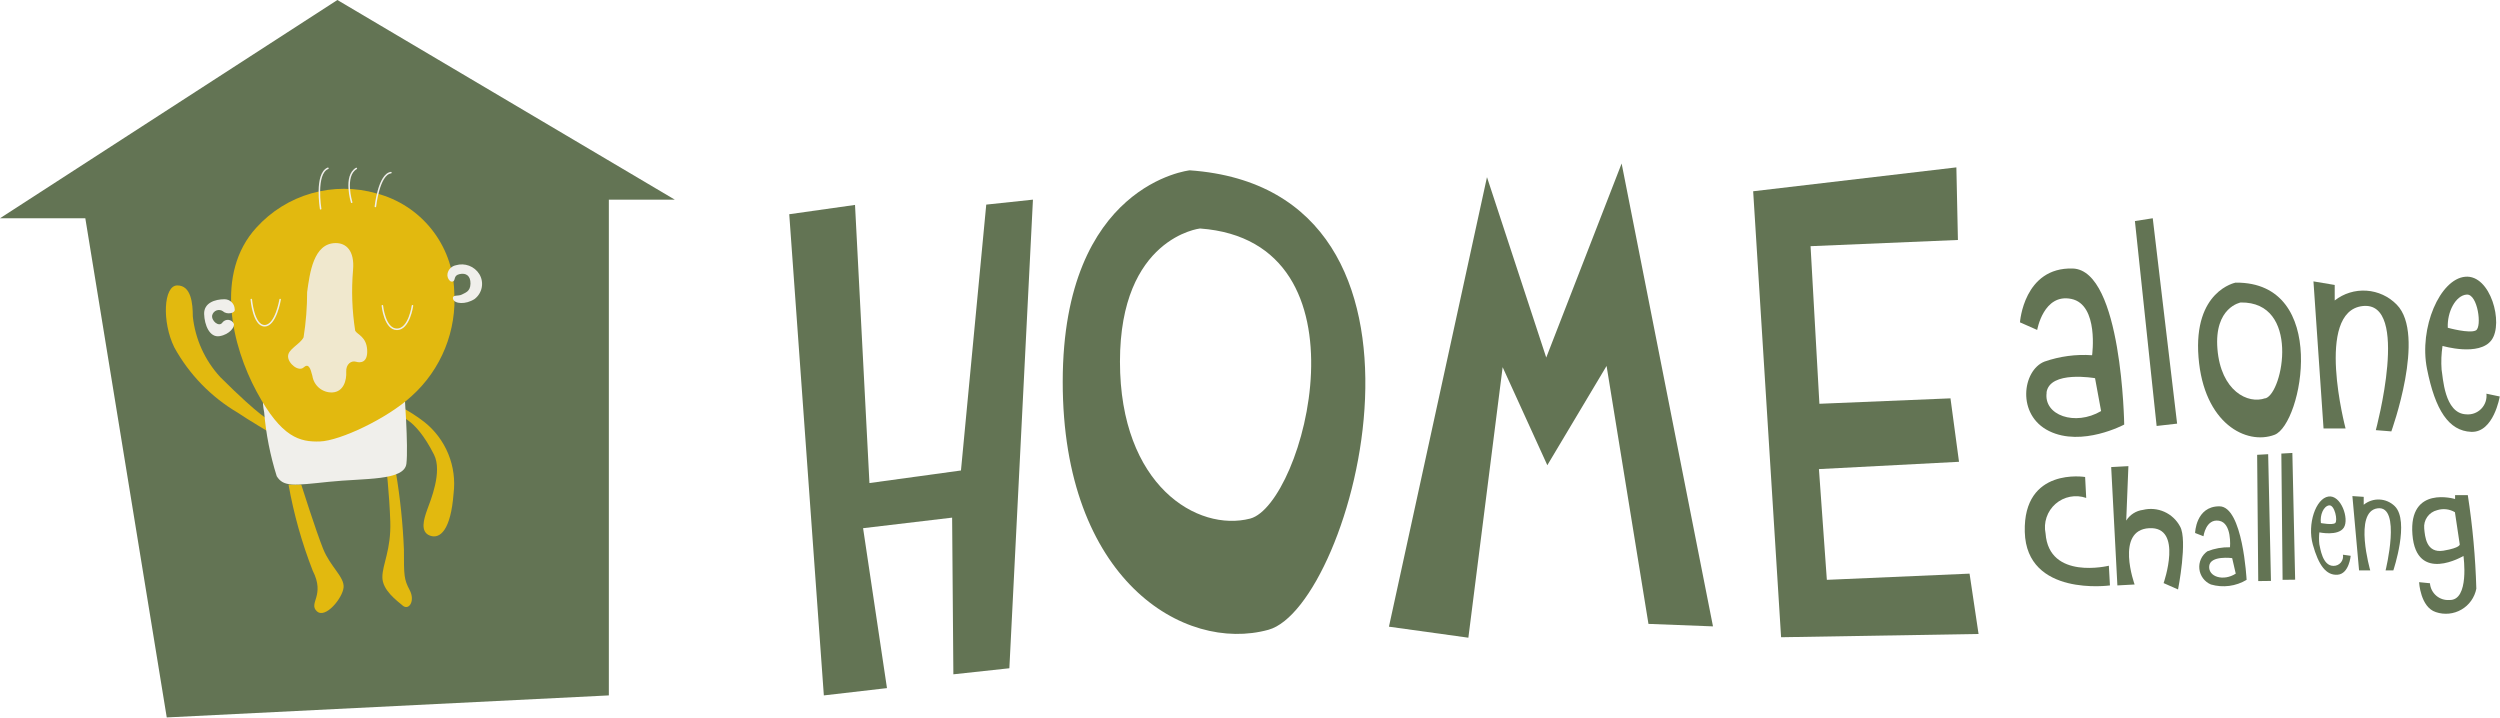
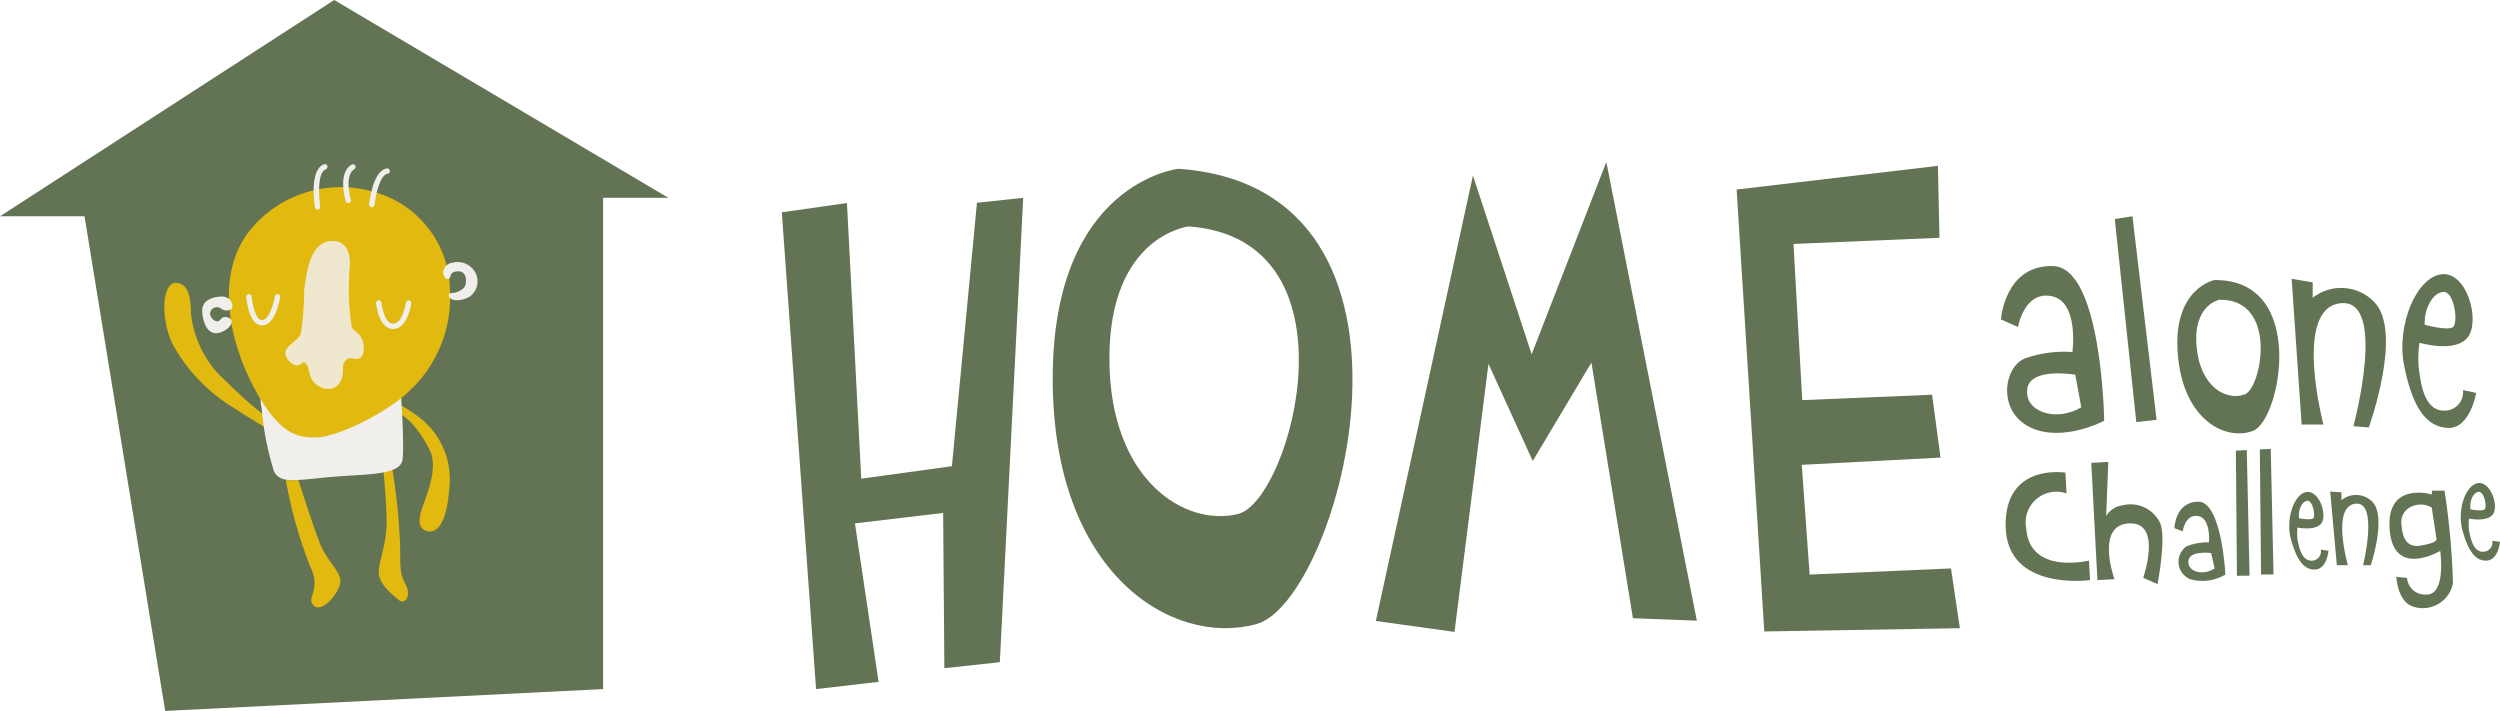
- <svg xmlns="http://www.w3.org/2000/svg" width="568" height="163" viewBox="0 0 568 163" fill="none">
-   <path d="M187.176 157.996L201.52 156.339L196.093 120.004L216.323 117.607L216.605 153.203L229.327 151.828L234.684 45.358L224.076 46.486L218.331 106.893L197.538 109.748L194.26 46.557L179.317 48.671L187.176 157.996Z" fill="#637454" />
-   <path d="M315.568 142.383L337.842 40.248L351.305 81.236L368.433 37.147L389.191 142.312L374.53 141.748L365.014 83.139L351.551 105.695L341.401 83.421L333.613 144.885L315.568 142.383Z" fill="#637454" />
-   <path d="M398.319 43.455L404.663 144.779L449.528 144.039L447.484 130.33L415.06 131.739L413.262 106.576L445.087 104.919L443.149 90.505L413.368 91.738L411.359 55.931L444.84 54.521L444.488 38.028L398.319 43.455Z" fill="#637454" />
-   <path d="M470.955 61.007C459.783 60.654 458.938 73.236 458.938 73.236L462.849 74.963C462.849 74.963 464.294 66.61 470.603 67.914C476.912 69.218 475.325 80.708 475.325 80.708C471.658 80.454 467.978 80.946 464.506 82.153C459.501 84.126 458.092 94.276 465.563 97.942C473.035 101.607 482.621 96.461 482.621 96.461C482.621 96.461 482.127 61.43 470.955 61.007ZM464.964 89.201C465.669 84.091 475.995 85.924 475.995 85.924L477.37 93.395C471.449 96.884 464.259 94.347 464.999 89.201H464.964Z" fill="#637454" />
-   <path d="M504.225 115.034C498.868 115.034 498.727 121.096 498.727 121.096L500.63 121.837C500.63 121.837 501.159 117.819 504.154 118.312C507.15 118.806 506.657 124.339 506.657 124.339C504.897 124.294 503.147 124.606 501.511 125.255C500.878 125.7 500.375 126.307 500.056 127.012C499.736 127.717 499.611 128.495 499.694 129.265C499.776 130.035 500.064 130.768 500.526 131.39C500.988 132.011 501.608 132.497 502.322 132.797C503.673 133.188 505.09 133.296 506.485 133.114C507.88 132.932 509.222 132.464 510.428 131.74C510.428 131.74 509.582 114.999 504.225 115.034ZM501.934 128.603C502.181 126.136 507.15 126.806 507.15 126.806L507.961 130.33C505.177 132.128 501.687 131.07 501.934 128.603Z" fill="#637454" />
-   <path d="M485.052 50.222L489.986 96.778L494.639 96.249L489.105 49.587L485.052 50.222Z" fill="#637454" />
-   <path d="M512.824 103.333L513.071 132.021L515.961 131.986L515.327 103.192L512.824 103.333Z" fill="#637454" />
-   <path d="M518.322 103.052L518.604 131.74L521.458 131.705L520.824 102.911L518.322 103.052Z" fill="#637454" />
-   <path d="M507.925 64.213C507.925 64.213 498.304 66.046 499.502 81.165C500.701 96.285 510.428 101.183 516.772 98.787C523.115 96.39 529.353 64.002 507.925 64.213ZM514.692 90.469C510.71 91.914 504.577 88.813 503.802 79.297C503.027 69.782 509.089 68.724 509.089 68.724C522.622 68.513 518.78 89.201 514.727 90.505L514.692 90.469Z" fill="#637454" />
-   <path d="M525.617 63.932L527.908 97.342H532.913C532.913 97.342 525.864 70.769 536.789 69.535C547.715 68.302 539.785 97.73 539.785 97.73L543.31 98.012C543.31 98.012 551.274 76.055 544.543 69.218C542.724 67.349 540.279 66.218 537.677 66.042C535.074 65.866 532.499 66.659 530.446 68.267V64.742L525.617 63.932Z" fill="#637454" />
-   <path d="M564.914 89.447C564.985 90.074 564.916 90.709 564.71 91.305C564.504 91.901 564.168 92.444 563.725 92.894C563.282 93.343 562.745 93.688 562.152 93.902C561.559 94.117 560.925 94.197 560.297 94.135C555.328 93.923 555.046 85.641 554.729 83.985C554.6 82.185 554.671 80.376 554.94 78.592C554.94 78.592 563.293 81.059 566.077 77.253C568.861 73.447 565.866 62.38 560.121 62.874C554.376 63.367 549.548 74.434 551.416 83.808C553.284 93.183 556.35 97.906 561.46 98.117C566.57 98.329 567.945 90.082 567.945 90.082L564.914 89.447ZM560.438 66.927C562.94 66.751 563.962 74.293 562.517 75.068C561.072 75.843 556.138 74.469 556.138 74.469C555.962 70.839 557.936 67.103 560.438 66.927Z" fill="#637454" />
-   <path d="M534.463 112.708L535.979 129.589H538.516C538.516 129.589 534.675 116.232 540.173 115.492C545.671 114.752 542.005 129.589 542.005 129.589H543.768C543.768 129.589 547.539 118.382 544.085 114.999C543.155 114.087 541.922 113.55 540.621 113.492C539.32 113.433 538.044 113.857 537.036 114.681V112.884L534.463 112.708Z" fill="#637454" />
-   <path d="M532.313 126.03C532.371 126.343 532.358 126.665 532.276 126.972C532.194 127.28 532.045 127.565 531.839 127.808C531.634 128.051 531.376 128.245 531.087 128.376C530.797 128.507 530.482 128.573 530.163 128.568C527.626 128.568 527.168 124.479 526.956 123.669C526.857 122.767 526.857 121.857 526.956 120.955C526.956 120.955 531.256 121.871 532.525 119.863C533.794 117.854 531.855 112.356 529.001 112.814C526.146 113.272 524.172 119.052 525.476 123.739C526.78 128.427 528.507 130.788 531.115 130.577C533.723 130.365 534.076 126.277 534.076 126.277L532.313 126.03ZM529.177 114.823C530.446 114.647 531.186 118.347 530.551 118.841C529.917 119.334 527.309 118.841 527.309 118.841C527.062 116.973 527.908 115.034 529.142 114.823H529.177Z" fill="#637454" />
-   <path d="M473.74 108.373C473.74 108.373 459.643 106.047 460.03 120.85C460.418 135.652 479.379 133.008 479.379 133.008L479.132 128.533C479.132 128.533 465.528 131.881 464.753 121.202C464.502 119.981 464.58 118.715 464.978 117.534C465.376 116.352 466.08 115.297 467.019 114.477C467.957 113.656 469.097 113.1 470.321 112.863C471.545 112.627 472.81 112.719 473.986 113.131L473.74 108.373Z" fill="#637454" />
-   <path d="M479.661 106.118L481.07 133.008L484.982 132.797C484.982 132.797 480.507 120.426 488.295 120.003C496.084 119.581 491.573 132.48 491.573 132.48L494.851 133.925C494.851 133.925 497.071 122.682 495.309 119.616C494.525 118.139 493.271 116.966 491.745 116.283C490.219 115.6 488.509 115.446 486.886 115.845C486.11 115.941 485.366 116.21 484.708 116.631C484.049 117.051 483.493 117.614 483.079 118.277L483.573 105.906L479.661 106.118Z" fill="#637454" />
-   <path d="M560.685 112.496H557.795V113.377C557.795 113.377 547.222 110.17 548.103 121.448C548.984 132.726 559.698 126.311 559.698 126.311C559.698 126.311 561.143 136.497 556.491 136.321C555.402 136.398 554.327 136.041 553.501 135.328C552.676 134.614 552.166 133.603 552.085 132.514L549.618 132.268C549.618 132.268 549.9 137.942 553.424 139.07C554.377 139.395 555.389 139.513 556.391 139.415C557.393 139.317 558.363 139.005 559.234 138.501C560.106 137.997 560.859 137.312 561.444 136.492C562.028 135.672 562.43 134.736 562.623 133.748C562.422 126.63 561.774 119.532 560.685 112.496ZM555.151 125.113C551.204 125.748 550.957 121.871 550.781 120.073C550.686 119.144 550.929 118.212 551.467 117.448C552.004 116.683 552.799 116.139 553.706 115.915C554.376 115.7 555.083 115.63 555.782 115.709C556.481 115.788 557.155 116.014 557.759 116.373L558.852 123.668C558.852 123.668 559.099 124.444 555.151 125.113Z" fill="#637454" />
-   <path d="M270.316 38.697C270.316 38.697 241.487 41.763 241.451 86.698C241.416 131.633 268.941 148.374 288.184 143.087C307.427 137.801 333.436 43.173 270.316 38.697ZM284.061 117.818C272.078 120.919 254.456 110.346 254.456 82.152C254.456 53.957 272.642 51.913 272.642 51.913C312.572 54.838 296.149 114.54 284.061 117.818Z" fill="#637454" />
-   <path d="M138.33 45.358V157.995L37.886 163L19.384 49.587H0L76.654 0L153.308 45.358H138.33Z" fill="#637454" />
-   <path d="M98.61 103.299C100.549 107.175 97.835 113.66 97.06 115.81C96.284 117.96 95.403 120.85 97.694 121.696C99.985 122.541 102.417 120.427 103.051 112.145C103.432 109.087 103.02 105.983 101.853 103.131C100.687 100.279 98.805 97.776 96.39 95.862C94.656 94.523 92.804 93.343 90.857 92.338L90.258 94.453C90.258 94.453 94.135 94.417 98.61 103.299Z" fill="#E2B90F" />
-   <path d="M65.553 110.1C66.743 116.784 68.584 123.335 71.051 129.66C73.941 135.334 70.028 136.99 71.967 138.858C73.905 140.726 77.853 135.863 78.064 133.466C78.275 131.07 75.068 128.814 73.412 124.691C71.755 120.567 68.442 110.1 68.442 110.1H65.553Z" fill="#E2B90F" />
-   <path d="M89.059 106.611L89.94 107.28C90.92 113.11 91.532 118.995 91.773 124.902C91.773 130.787 91.773 131.598 93.077 134.065C94.381 136.532 92.901 138.788 91.491 137.589C90.081 136.391 86.874 134.065 86.874 131.14C86.874 128.215 88.883 124.902 88.672 118.488C88.46 112.073 87.685 105.448 87.685 105.448" fill="#E2B90F" />
-   <path d="M50.045 85.677C46.541 81.872 44.354 77.04 43.807 71.897C43.807 68.901 43.419 64.848 40.282 64.848C37.146 64.848 36.758 73.165 39.613 78.945C42.993 85.079 47.959 90.191 53.992 93.748C56.248 95.298 61.675 98.505 61.675 98.505L61.393 95.58C61.393 95.58 59.314 94.911 50.045 85.677Z" fill="#E2B90F" />
-   <path d="M59.737 91.386C59.737 91.386 59.737 92.267 60.019 93.677C60.431 98.607 61.389 103.477 62.874 108.197C64.424 110.664 66.645 110.312 74.715 109.466C82.786 108.62 91.879 109.289 92.337 105.342C92.795 101.395 91.879 89.165 91.879 89.165L59.737 91.386Z" fill="#F0EFEB" />
-   <path d="M58.257 51.702C61.629 47.983 65.975 45.285 70.804 43.914C75.632 42.544 80.749 42.556 85.571 43.948C90.496 45.243 94.871 48.094 98.046 52.075C101.221 56.056 103.026 60.956 103.193 66.046C103.51 70.515 102.802 74.998 101.123 79.151C99.443 83.305 96.836 87.02 93.501 90.011C88.003 95.086 77.218 100.161 72.672 100.302C68.125 100.443 63.967 99.457 58.328 89.025C52.689 78.593 48.706 62.134 58.257 51.702Z" fill="#E2B90F" />
-   <path d="M76.301 55.226C78.592 55.226 80.601 56.882 80.213 61.358C79.818 65.966 79.983 70.605 80.706 75.174C81.27 76.055 83.244 76.548 83.42 79.473C83.596 82.398 81.905 82.504 80.883 82.187C79.861 81.87 78.556 82.68 78.662 84.513C78.768 86.346 78.099 89.059 75.455 89.165C74.382 89.195 73.335 88.831 72.511 88.144C71.687 87.456 71.142 86.49 70.979 85.429C70.521 83.597 70.098 82.469 68.97 83.491C67.843 84.513 65.446 82.61 65.446 80.954C65.446 79.297 68.089 78.31 68.97 76.654C69.512 73.25 69.783 69.809 69.781 66.363C70.38 62.098 71.191 55.226 76.301 55.226Z" fill="#F0E8CE" />
-   <path d="M53.323 70.24C53.305 69.641 53.057 69.073 52.63 68.653C52.203 68.233 51.631 67.993 51.032 67.984C48.812 67.984 46.31 68.83 46.38 71.332C46.451 73.835 47.614 76.76 49.905 76.372C52.196 75.984 53.429 74.222 53.112 73.517C52.998 73.284 52.827 73.084 52.613 72.937C52.4 72.789 52.153 72.698 51.894 72.674C51.636 72.649 51.376 72.691 51.139 72.795C50.901 72.9 50.695 73.064 50.539 73.271C49.764 74.434 47.931 72.848 48.213 71.614C48.278 71.365 48.404 71.135 48.578 70.944C48.752 70.754 48.971 70.609 49.214 70.522C49.457 70.436 49.718 70.409 49.973 70.446C50.229 70.483 50.471 70.582 50.68 70.733C51.561 71.579 53.57 71.156 53.323 70.24Z" fill="#F0EFEB" />
-   <path d="M102.17 63.755C101.966 63.55 101.815 63.299 101.729 63.023C101.643 62.747 101.625 62.454 101.677 62.169C101.767 61.698 101.996 61.265 102.336 60.926C102.675 60.586 103.108 60.357 103.58 60.266C104.564 59.971 105.618 60.008 106.58 60.371C107.542 60.734 108.357 61.403 108.901 62.275C109.457 63.188 109.652 64.274 109.45 65.323C109.248 66.372 108.663 67.308 107.809 67.949C105.765 69.253 103.262 69.042 102.945 67.949C102.628 66.857 104.179 67.35 104.919 66.927C105.659 66.504 106.857 66.293 106.893 64.46C106.928 62.628 105.87 61.958 104.425 62.275C102.98 62.592 103.544 63.65 102.945 63.932C102.814 63.989 102.668 64.003 102.529 63.971C102.389 63.939 102.263 63.864 102.17 63.755Z" fill="#F0EFEB" />
-   <path d="M57.094 68.055C57.094 68.055 57.587 74.011 60.125 74.011C62.662 74.011 63.649 68.055 63.649 68.055" stroke="#F0EFEB" stroke-width="0.35" stroke-miterlimit="10" stroke-linecap="round" />
-   <path d="M86.874 69.464C86.874 69.464 87.403 74.821 90.187 74.821C92.971 74.821 93.712 69.464 93.712 69.464" stroke="#F0EFEB" stroke-width="0.35" stroke-miterlimit="10" stroke-linecap="round" />
-   <path d="M72.848 47.438C72.848 47.438 71.544 39.438 74.504 38.239" stroke="#F0EFEB" stroke-width="0.35" stroke-miterlimit="10" stroke-linecap="round" />
-   <path d="M79.896 45.958C79.896 45.958 78.063 39.966 80.953 38.275" stroke="#F0EFEB" stroke-width="0.35" stroke-miterlimit="10" stroke-linecap="round" />
-   <path d="M85.289 46.909C85.289 46.909 86.064 39.614 88.813 39.226" stroke="#F0EFEB" stroke-width="0.35" stroke-miterlimit="10" stroke-linecap="round" />
+ <svg xmlns="http://www.w3.org/2000/svg" width="742" height="211" viewBox="0 0 742 211" fill="none">
+   <path d="M242.209 204.521L260.773 202.377L253.746 155.341L279.925 152.24L280.289 198.315L296.753 196.535L303.684 58.717L289.961 60.176L282.527 138.369L255.617 142.067L251.378 60.267L232.04 63.004L242.209 204.521Z" fill="#637454" />
+   <path d="M408.353 184.309L437.173 52.099L454.594 105.156L476.759 48.085L503.622 184.218L484.647 183.491L472.335 107.62L454.914 136.818L441.779 107.988L431.7 187.549L408.353 184.309Z" fill="#637454" />
+   <path d="M515.433 56.252L523.641 187.415L581.696 186.453L579.051 168.71L537.096 170.533L534.767 137.961L575.951 135.813L573.44 117.156L534.906 118.754L532.308 72.402L575.631 70.574L575.176 49.224L515.433 56.252Z" fill="#637454" />
+   <path d="M609.425 78.972C594.97 78.517 593.875 94.801 593.875 94.801L598.935 97.036C598.935 97.036 600.806 86.222 608.971 87.911C617.136 89.6 615.084 104.472 615.084 104.472C610.339 104.142 605.577 104.779 601.083 106.342C594.606 108.898 592.784 122.037 602.451 126.779C612.118 131.522 624.526 124.865 624.526 124.865C624.526 124.865 623.881 79.518 609.425 78.972ZM601.672 115.467C602.585 108.854 615.945 111.223 615.945 111.223L617.724 120.894C610.062 125.411 600.758 122.124 601.715 115.463H601.672V115.467Z" fill="#637454" />
+   <path d="M652.475 148.91C645.544 148.91 645.362 156.757 645.362 156.757L647.826 157.714C647.826 157.714 648.51 152.513 652.384 153.154C656.259 153.795 655.623 160.954 655.623 160.954C653.345 160.897 651.081 161.3 648.964 162.14C646.432 163.92 645.817 167.424 647.601 169.957C648.207 170.819 649.042 171.495 650.012 171.902C653.545 172.924 657.346 172.43 660.502 170.533C660.502 170.533 659.411 148.862 652.475 148.91ZM649.514 166.471C649.834 163.279 656.263 164.145 656.263 164.145L657.311 168.706C653.709 171.036 649.194 169.667 649.514 166.471Z" fill="#637454" />
+   <path d="M627.668 65.009L634.05 125.277L640.072 124.592L632.911 64.191L627.668 65.009Z" fill="#637454" />
+   <path d="M663.606 133.76L663.922 170.897L667.662 170.854L666.844 133.579L663.606 133.76Z" fill="#637454" />
+   <path d="M670.719 133.397L671.082 170.533L674.78 170.486L673.957 133.215L670.719 133.397Z" fill="#637454" />
+   <path d="M657.263 83.121C657.263 83.121 644.812 85.494 646.362 105.065C647.912 124.636 660.502 130.976 668.71 127.875C676.923 124.774 684.992 82.848 657.263 83.121ZM666.021 117.109C660.87 118.98 652.934 114.965 651.93 102.648C650.925 90.332 658.77 88.963 658.77 88.963C676.282 88.69 671.312 115.467 666.069 117.156L666.021 117.109Z" fill="#637454" />
+   <path d="M680.161 82.757L683.126 126.004H689.603C689.603 126.004 680.481 91.605 694.621 90.007C708.76 88.409 698.495 126.502 698.495 126.502L703.054 126.866C703.054 126.866 713.362 98.443 704.651 89.595C699.777 84.585 691.91 84.052 686.408 88.365V83.805L680.161 82.757Z" fill="#637454" />
+   <path d="M731.008 115.788C731.35 118.793 729.194 121.504 726.19 121.847C725.804 121.89 725.419 121.894 725.034 121.855C718.605 121.582 718.237 110.859 717.83 108.716C717.661 106.386 717.756 104.047 718.102 101.734C718.102 101.734 728.913 104.926 732.515 100.002C736.117 95.078 732.242 80.752 724.808 81.388C717.375 82.025 711.128 96.351 713.544 108.486C715.959 120.621 719.929 126.736 726.54 127.009C733.151 127.282 734.93 116.606 734.93 116.606L731.008 115.788ZM725.215 86.633C728.454 86.403 729.774 96.169 727.908 97.17C726.042 98.17 719.652 96.394 719.652 96.394C719.427 91.7 721.977 86.862 725.215 86.633Z" fill="#637454" />
+   <path d="M691.607 145.895L693.569 167.749H696.85C696.85 167.749 691.88 150.46 698.993 149.499C706.106 148.537 701.366 167.749 701.366 167.749H703.647C703.647 167.749 708.526 153.24 704.058 148.862C701.569 146.419 697.638 146.242 694.937 148.451V146.125L691.607 145.895Z" fill="#637454" />
+   <path d="M688.824 163.141C689.101 164.652 688.101 166.103 686.59 166.38C686.408 166.415 686.226 166.428 686.044 166.423C682.763 166.423 682.17 161.131 681.893 160.083C681.763 158.914 681.763 157.736 681.893 156.571C681.893 156.571 687.456 157.757 689.096 155.155C690.737 152.556 688.231 145.436 684.538 146.03C680.845 146.623 678.291 154.106 679.979 160.174C681.667 166.241 683.901 169.299 687.274 169.026C690.651 168.753 691.105 163.461 691.105 163.461L688.824 163.141ZM684.767 148.637C686.408 148.407 687.365 153.197 686.547 153.838C685.724 154.475 682.351 153.838 682.351 153.838C682.031 151.421 683.126 148.91 684.724 148.637H684.767Z" fill="#637454" />
+   <path d="M739.719 160.494C739.996 162.006 738.996 163.457 737.485 163.734C737.303 163.768 737.121 163.781 736.939 163.777C733.658 163.777 733.064 158.485 732.787 157.437C732.657 156.268 732.657 155.09 732.787 153.925C732.787 153.925 738.35 155.111 739.991 152.508C741.632 149.91 739.125 142.79 735.433 143.383C731.74 143.977 729.185 151.46 730.874 157.528C732.562 163.595 734.796 166.653 738.169 166.38C741.545 166.107 742 160.815 742 160.815L739.719 160.494ZM735.662 145.991C737.303 145.761 738.26 150.551 737.441 151.192C736.619 151.828 733.246 151.192 733.246 151.192C732.883 148.775 733.978 146.263 735.571 145.991H735.662Z" fill="#637454" />
+   <path d="M613.027 140.287C613.027 140.287 594.784 137.277 595.286 156.437C595.788 175.596 620.322 172.175 620.322 172.175L620.002 166.38C620.002 166.38 602.399 170.715 601.394 156.891C600.381 151.954 603.559 147.13 608.494 146.116C610.109 145.783 611.785 145.895 613.343 146.441L613.027 140.287Z" fill="#637454" />
+   <path d="M620.69 137.368L622.513 172.179L627.574 171.906C627.574 171.906 621.781 155.891 631.86 155.345C641.938 154.799 636.102 171.495 636.102 171.495L640.345 173.366C640.345 173.366 643.22 158.814 640.938 154.843C638.851 150.91 634.362 148.897 630.037 149.962C628.006 150.213 626.197 151.374 625.11 153.11L625.747 137.095L620.69 137.368Z" fill="#637454" />
+   <path d="M725.536 145.623H721.795V146.762C721.795 146.762 708.115 142.608 709.253 157.207C710.392 171.806 724.259 163.504 724.259 163.504C724.259 163.504 726.129 176.687 720.107 176.462C717.176 176.67 714.626 174.47 714.405 171.534L711.215 171.213C711.215 171.213 711.578 178.558 716.141 180.018C720.908 181.646 726.094 179.104 727.722 174.336C727.856 173.942 727.964 173.539 728.042 173.127C727.783 163.92 726.947 154.73 725.536 145.623ZM718.375 161.954C713.267 162.777 712.946 157.757 712.721 155.432C712.466 152.946 714.08 150.651 716.505 150.049C718.258 149.486 720.167 149.702 721.748 150.642L723.163 160.087C723.163 160.087 723.484 161.088 718.375 161.954Z" fill="#637454" />
+   <path d="M349.795 50.094C349.795 50.094 312.49 54.061 312.442 112.232C312.395 170.403 348.016 192.07 372.913 185.228C397.811 178.385 431.471 55.884 349.795 50.094ZM367.58 152.513C352.072 156.527 329.27 142.842 329.27 106.342C329.27 69.843 352.804 67.201 352.804 67.201C404.474 70.986 383.221 148.269 367.58 152.513Z" fill="#637454" />
+   <path d="M179.002 58.717V204.521L49.025 211L25.084 64.191H0L99.192 0L198.384 58.717H179.002Z" fill="#637454" />
+   <path d="M127.605 133.717C130.112 138.737 126.601 147.13 125.596 149.914C124.592 152.699 123.453 156.436 126.419 157.532C129.384 158.628 132.532 155.891 133.35 145.168C134.354 137.117 131.086 129.127 124.73 124.09C122.488 122.358 120.089 120.829 117.57 119.53L116.795 122.267C116.795 122.267 121.813 122.219 127.605 133.717Z" fill="#E2B90F" />
+   <path d="M84.827 142.522C86.369 151.175 88.75 159.654 91.94 167.839C95.681 175.184 90.62 177.328 93.127 179.745C95.633 182.161 100.742 175.869 101.014 172.764C101.287 169.663 97.14 166.739 94.993 161.404C92.85 156.068 88.564 142.517 88.564 142.517L84.827 142.522Z" fill="#E2B90F" />
+   <path d="M115.245 138.005L116.384 138.871C117.652 146.415 118.444 154.037 118.756 161.681C118.756 169.299 118.756 170.347 120.444 173.543C122.133 176.735 120.215 179.658 118.392 178.103C116.57 176.549 112.418 173.543 112.418 169.754C112.418 165.968 115.016 161.677 114.743 153.375C114.47 145.072 113.466 136.493 113.466 136.493" fill="#E2B90F" />
+   <path d="M64.761 110.907C60.228 105.983 57.397 99.729 56.687 93.069C56.687 89.192 56.185 83.944 52.128 83.944C48.072 83.944 47.57 94.71 51.263 102.194C55.635 110.132 62.064 116.749 69.87 121.353C72.788 123.362 79.81 127.511 79.81 127.511L79.446 123.726C79.446 123.726 76.753 122.86 64.761 110.907Z" fill="#E2B90F" />
+   <path d="M77.303 118.295C77.303 118.295 77.303 119.434 77.667 121.262C78.199 127.645 79.438 133.947 81.36 140.058C83.368 143.249 86.239 142.795 96.681 141.699C107.123 140.603 118.89 141.469 119.483 136.359C120.076 131.249 118.89 115.42 118.89 115.42L77.303 118.295Z" fill="#F0EFEB" />
+   <path d="M75.385 66.928C84.286 57.106 97.997 53.212 110.729 56.889C123.817 60.332 133.09 71.965 133.532 85.494C134.367 97.217 129.735 108.668 120.99 116.515C113.877 123.085 99.919 129.655 94.036 129.837C88.152 130.019 82.771 128.741 75.476 115.238C68.181 101.734 63.025 80.431 75.385 66.928Z" fill="#E2B90F" />
+   <path d="M98.737 71.488C101.703 71.488 104.301 73.632 103.798 79.427C103.287 85.39 103.5 91.397 104.435 97.308C105.166 98.447 107.716 99.088 107.946 102.873C108.175 106.658 105.985 106.797 104.664 106.386C103.344 105.974 101.655 107.022 101.79 109.395C101.928 111.769 101.058 115.281 97.638 115.42C94.763 115.498 92.282 113.427 91.845 110.582C91.252 108.209 90.707 106.749 89.248 108.075C87.789 109.4 84.689 106.936 84.689 104.792C84.689 102.648 88.109 101.371 89.248 99.227C89.949 94.822 90.3 90.366 90.295 85.905C91.075 80.384 92.122 71.488 98.737 71.488Z" fill="#F0E8CE" />
+   <path d="M69 90.925C68.952 89.314 67.645 88.028 66.034 88.006C63.16 88.006 59.921 89.102 60.012 92.341C60.103 95.58 61.61 99.365 64.571 98.863C67.536 98.361 69.129 96.078 68.723 95.169C68.246 94.195 67.073 93.792 66.099 94.268C65.822 94.402 65.579 94.606 65.393 94.853C64.389 96.36 62.017 94.307 62.385 92.709C62.67 91.613 63.792 90.955 64.891 91.241C65.138 91.306 65.372 91.414 65.579 91.566C66.722 92.657 69.32 92.111 69 90.925Z" fill="#F0EFEB" />
+   <path d="M132.211 82.527C131.674 81.99 131.436 81.224 131.575 80.475C131.813 79.227 132.791 78.249 134.038 78.01C136.657 77.227 139.476 78.292 140.926 80.609C142.415 83.056 141.805 86.234 139.51 87.954C136.865 89.643 133.627 89.37 133.216 87.954C132.804 86.538 134.813 87.179 135.77 86.629C136.727 86.083 138.277 85.806 138.324 83.437C138.372 81.068 137.004 80.197 135.134 80.609C133.263 81.02 133.995 82.389 133.22 82.752C132.865 82.909 132.458 82.817 132.211 82.527Z" fill="#F0EFEB" />
+   <path d="M77.801 96.602C73.896 96.602 73.156 89.024 73.087 88.162C73.052 87.72 73.381 87.335 73.818 87.3C74.251 87.261 74.645 87.59 74.684 88.028C74.87 90.305 75.888 95.009 77.805 95.009C79.771 95.009 81.195 90.262 81.576 87.963C81.65 87.529 82.065 87.222 82.494 87.309C82.931 87.378 83.226 87.789 83.152 88.227C83.009 89.084 81.65 96.602 77.801 96.602Z" fill="#F0EFEB" />
+   <path d="M116.704 97.655C112.427 97.655 111.652 90.314 111.621 90.002C111.578 89.565 111.898 89.175 112.336 89.127C112.782 89.076 113.163 89.405 113.21 89.842C113.219 89.903 113.916 96.061 116.708 96.061C119.535 96.061 120.47 89.877 120.475 89.816C120.535 89.379 120.882 89.076 121.379 89.136C121.817 89.197 122.12 89.6 122.059 90.037C122.012 90.34 120.955 97.655 116.704 97.655Z" fill="#F0EFEB" />
+   <path d="M94.265 62.203C93.884 62.203 93.538 61.926 93.477 61.536C93.295 60.41 91.81 50.501 96.109 48.76C96.529 48.596 96.984 48.795 97.148 49.198C97.313 49.609 97.118 50.072 96.707 50.237C94.066 51.307 94.646 58.751 95.053 61.276C95.122 61.714 94.832 62.121 94.395 62.194C94.352 62.203 94.308 62.203 94.265 62.203Z" fill="#F0EFEB" />
+   <path d="M103.387 60.289C103.045 60.289 102.729 60.068 102.625 59.726C102.517 59.384 100.114 51.337 104.352 48.86C104.716 48.635 105.214 48.76 105.443 49.146C105.664 49.527 105.539 50.016 105.153 50.237C102.538 51.77 103.543 57.27 104.149 59.258C104.279 59.678 104.041 60.129 103.621 60.254C103.543 60.276 103.465 60.289 103.387 60.289Z" fill="#F0EFEB" />
+   <path d="M110.366 61.519C110.34 61.519 110.309 61.519 110.279 61.514C109.842 61.467 109.522 61.077 109.569 60.635C109.677 59.605 110.755 50.557 114.812 49.986C115.232 49.934 115.652 50.233 115.712 50.666C115.773 51.103 115.47 51.506 115.037 51.567C112.894 51.865 111.522 57.392 111.158 60.804C111.115 61.216 110.773 61.519 110.366 61.519Z" fill="#F0EFEB" />
</svg>
